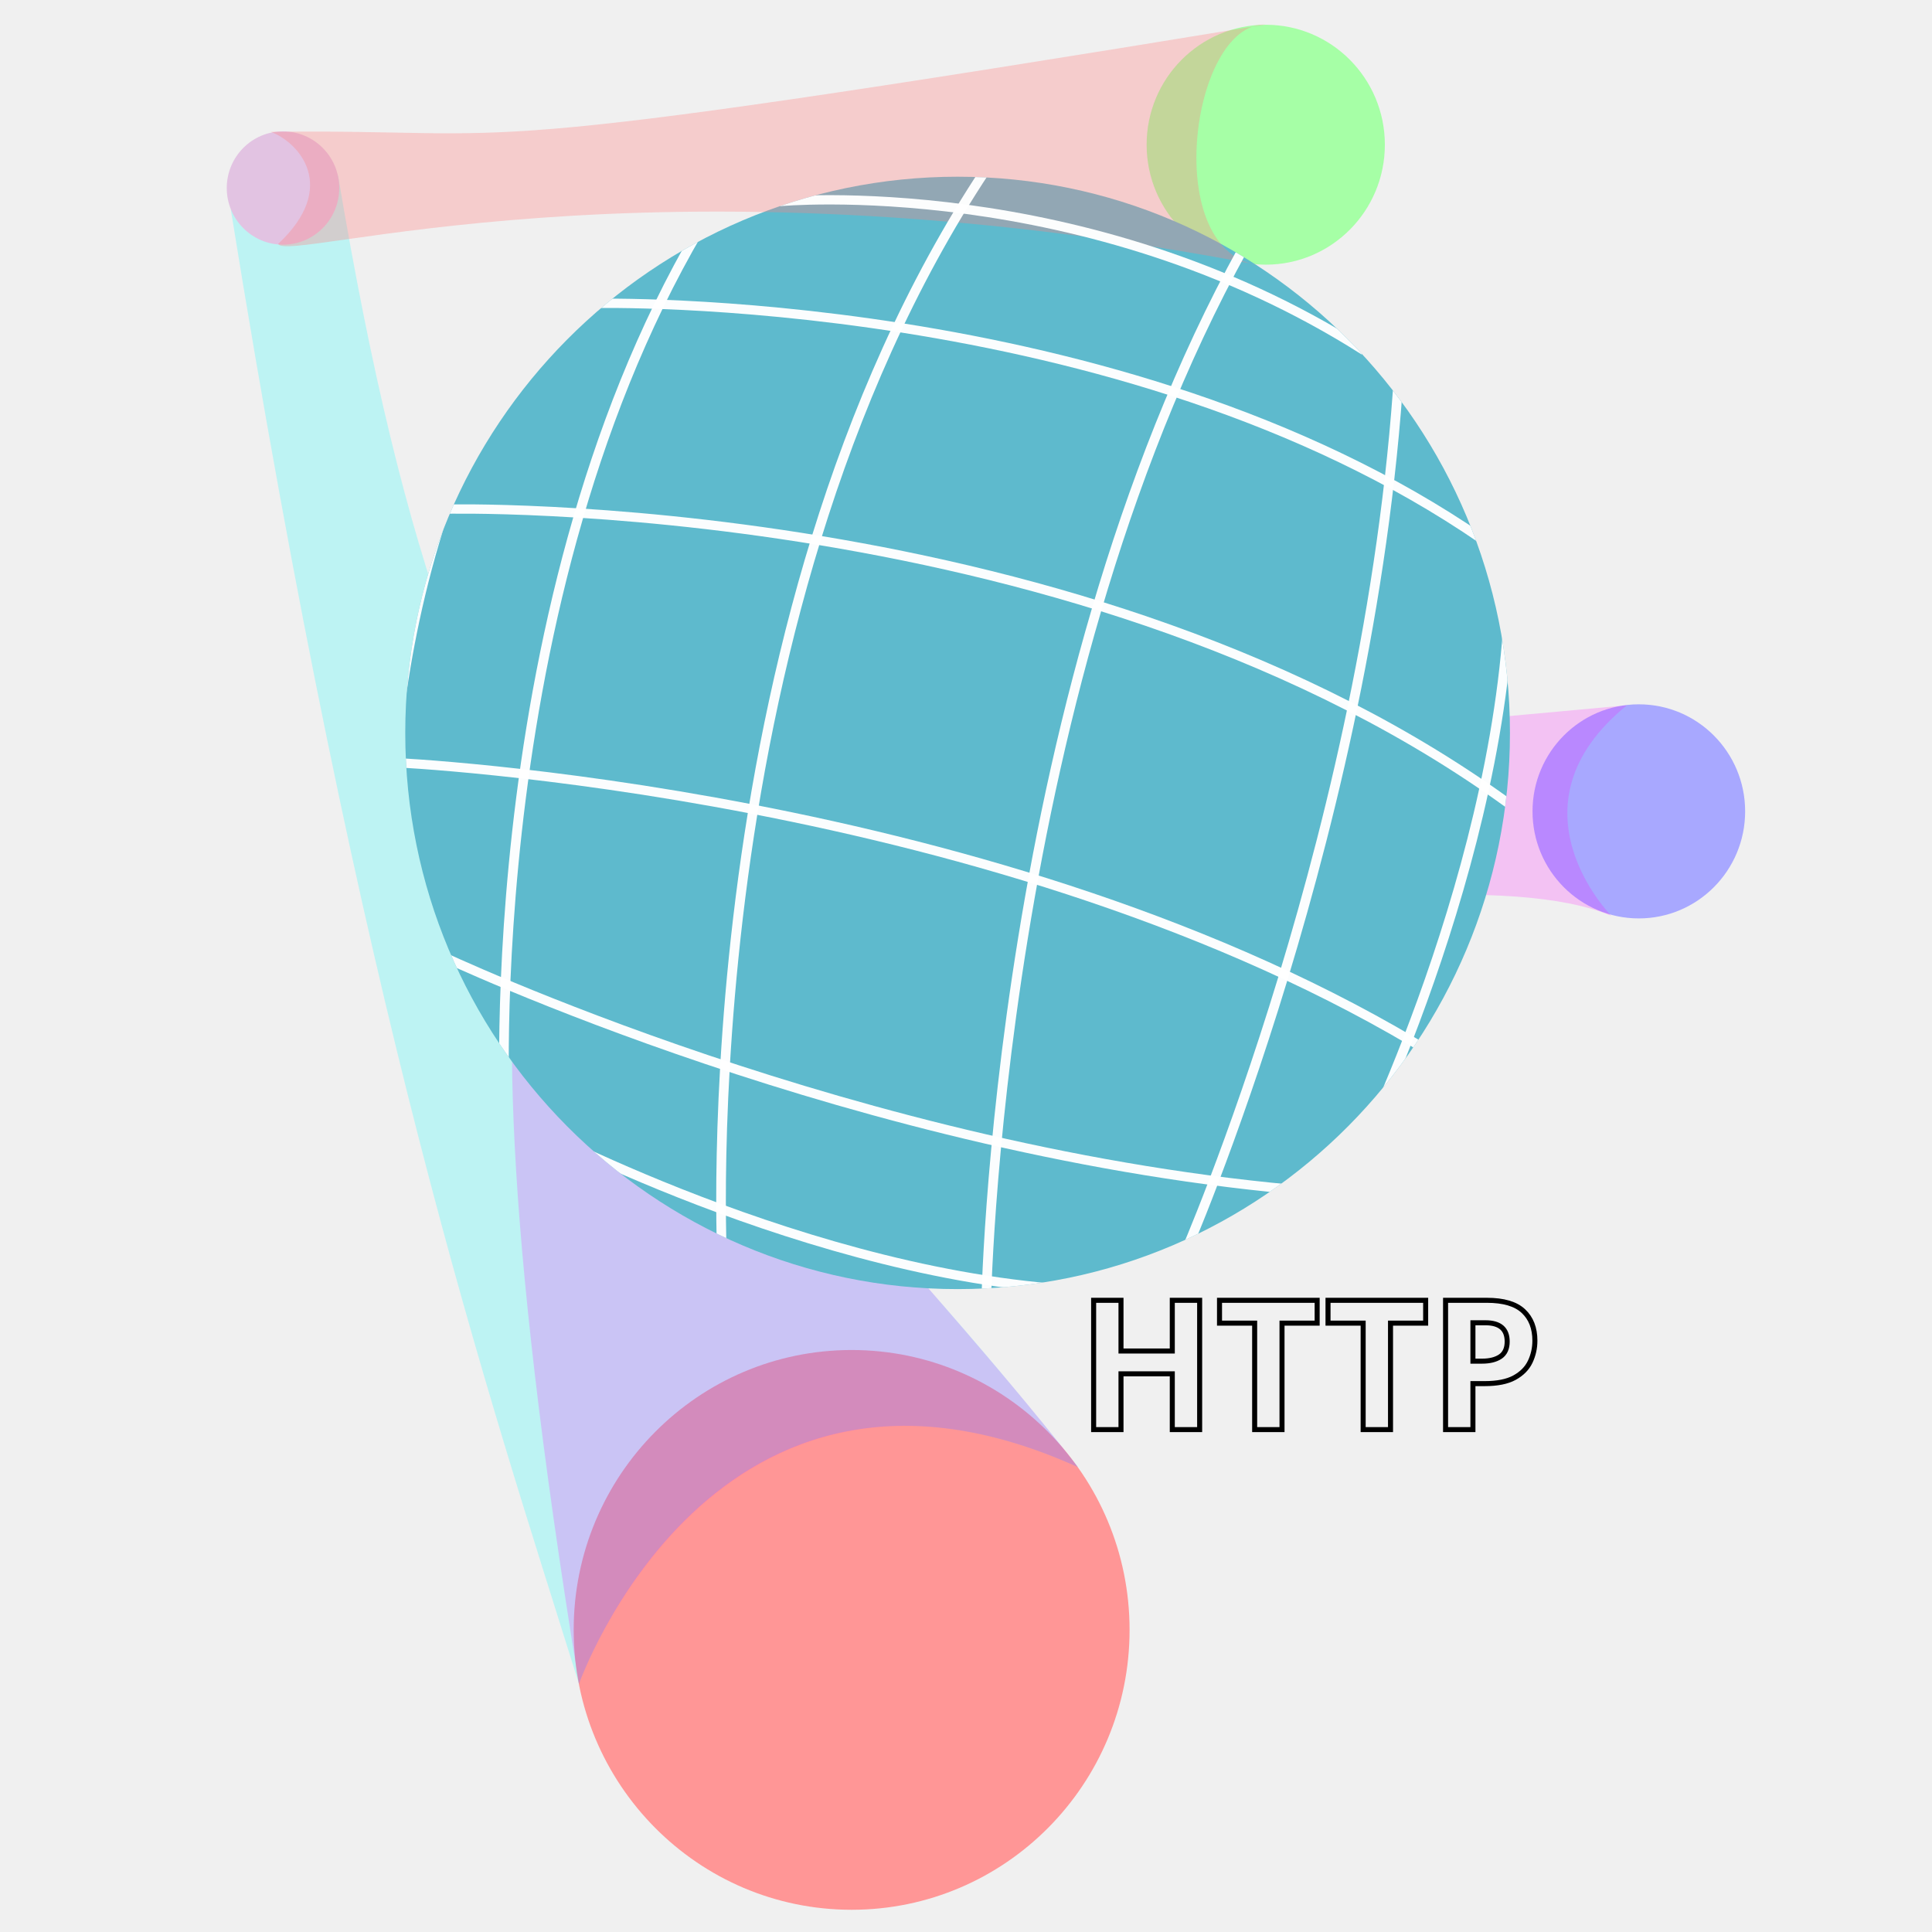
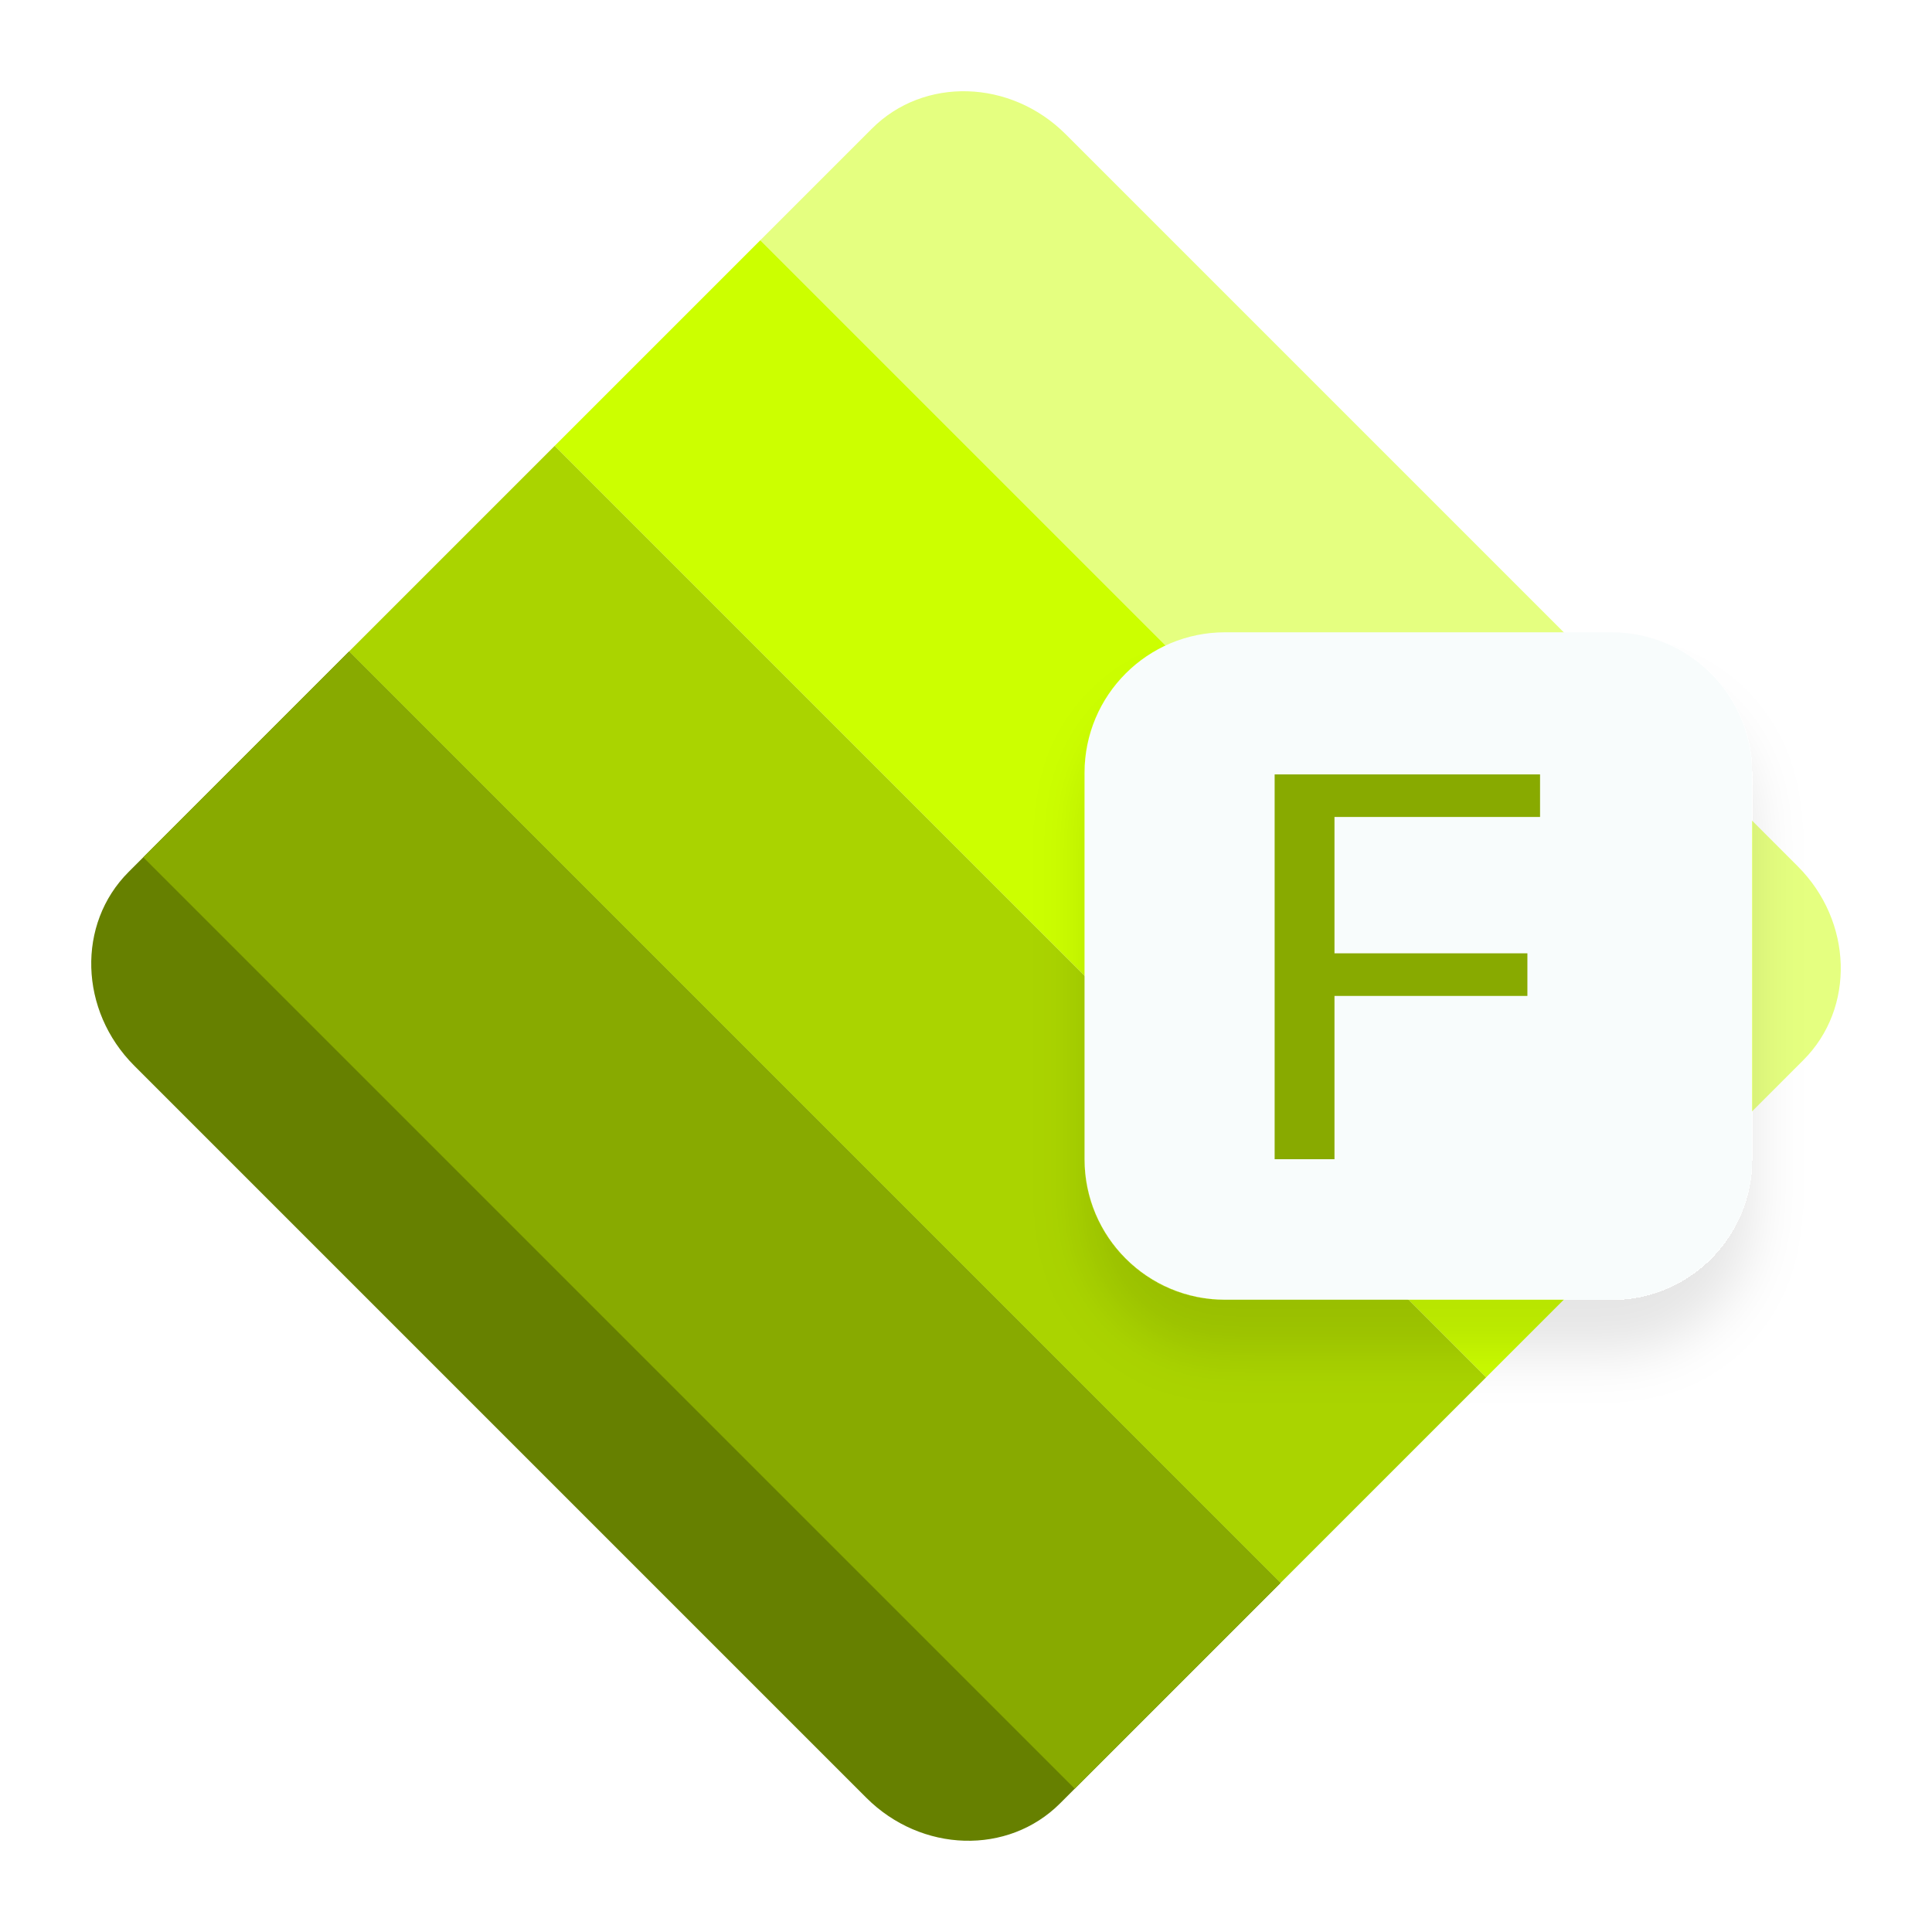
- <svg xmlns="http://www.w3.org/2000/svg" width="512" height="512" viewBox="0 0 135.467 135.467" version="1.1" id="svg1">
-   <defs id="defs1">
-     <rect x="294.776" y="342.619" width="161.278" height="33.953" id="rect1" />
-     <mask maskUnits="userSpaceOnUse" id="mask34">
-       <g id="g39">
-         <path style="opacity:1;fill:none;fill-opacity:1;stroke:#f9f9f9;stroke-width:0.265;stroke-linecap:butt;stroke-dasharray:none;stroke-opacity:1;paint-order:stroke fill markers" d="m 66.807,37.09 c 0,0 15.042,-0.36 25.379,6.703" id="path34" />
-         <path style="opacity:1;fill:none;fill-opacity:1;stroke:#f9f9f9;stroke-width:0.265;stroke-linecap:butt;stroke-dasharray:none;stroke-opacity:1;paint-order:stroke fill markers" d="m 72.081,34.194 c 0,0 8.73,-0.815 16.729,4.236" id="path35" />
-         <path style="opacity:1;fill:none;fill-opacity:1;stroke:#f9f9f9;stroke-width:0.265;stroke-linecap:butt;stroke-dasharray:none;stroke-opacity:1;paint-order:stroke fill markers" d="m 62.493,42.937 c 0,0 18.461,-0.466 30.715,8.561" id="path36" />
-         <path style="opacity:1;fill:none;fill-opacity:1;stroke:#f9f9f9;stroke-width:0.265;stroke-linecap:butt;stroke-dasharray:none;stroke-opacity:1;paint-order:stroke fill markers" d="m 61.038,50.14 c 0,0 17.474,0.771 29.775,8.301" id="path37" />
-         <path style="opacity:1;fill:none;fill-opacity:1;stroke:#f9f9f9;stroke-width:0.265;stroke-linecap:round;stroke-dasharray:none;stroke-opacity:1;paint-order:stroke fill markers" d="m 62.347,55.612 c 0,0 12.05,5.682 25.006,6.711" id="path38" />
-         <path style="opacity:1;fill:none;fill-opacity:1;stroke:#f9f9f9;stroke-width:0.265;stroke-linecap:butt;stroke-dasharray:none;stroke-opacity:1;paint-order:stroke fill markers" d="m 64.967,60.476 c 0,0 8.825,4.685 16.776,4.685" id="path39" />
-       </g>
-     </mask>
-     <mask maskUnits="userSpaceOnUse" id="mask41">
-       <circle style="fill:#ffffff;fill-opacity:1;stroke-width:0.265" id="circle41" cx="77.174" cy="49.298" r="15.809" mask="url(#mask34)" transform="matrix(-0.03124579,-1.024644,1.041007,-0.03263091,27.69692,129.875)" />
-     </mask>
-   </defs>
-   <g id="layer1">
-     <ellipse style="fill:#a6ffa6;fill-opacity:1;stroke-width:0.65" id="path3" cx="-88.751" cy="10.147" transform="scale(-1,1)" rx="8.352" ry="8.411" />
-     <ellipse style="opacity:1;fill:#a8a8ff;fill-opacity:1;stroke:none;stroke-width:0.65;stroke-linecap:butt;stroke-dasharray:none;stroke-opacity:1;paint-order:stroke fill markers" id="path42" cx="114.911" cy="56.891" rx="7.454" ry="7.506" />
-     <ellipse style="fill:#ff9696;fill-opacity:1;stroke-width:0.65" id="path2" cx="-59.714" cy="114.284" transform="scale(-1,1)" rx="19.489" ry="19.625" />
-     <path style="fill:#00ffff;fill-opacity:0.213;stroke-width:0.65" d="m 16.181,14.679 c 9.173,56.903 17.885,82.494 24.415,103.395 0,0 9.401,-26.78 35.004,-15.194 C 45.28,64.626 33.043,68.045 23.701,12.283 c 0,0 -2.071,5.599 -7.52,2.397 z" id="path7" />
-     <path style="opacity:1;fill:#ff00ff;fill-opacity:0.195;stroke:none;stroke-width:0.65;stroke-linecap:butt;stroke-dasharray:none;stroke-opacity:1;paint-order:stroke fill markers" d="M 40.594,118.074 C 29.737,51.662 41.1,56.075 41.1,56.075 c 0,0 68.682,-6.209 72.977,-6.625 -8.71,7.078 -1.097,14.764 -1.097,14.764 -13.635,-5.769 -64.264,7.2 -64.264,7.2 11.802,13.846 21.281,24.211 26.865,31.456 -25.522,-11.545 -34.987,15.204 -34.987,15.204 z" id="path41" />
-     <ellipse style="fill:#e2c3e2;fill-opacity:1;stroke-width:0.65" id="path1" cx="-19.844" cy="13.184" transform="scale(-1,1)" rx="3.944" ry="3.972" />
-     <ellipse style="fill:#5ebacd;fill-opacity:1;stroke-width:0.65" id="path8" cx="67.145" cy="51.39" rx="38.729" ry="38.999" />
-     <path style="fill:#ff8080;fill-opacity:0.324;stroke-width:0.651;stroke-dasharray:none" d="M 18.981,9.244 C 38.07,9.009 29.605,11.41 88.729,1.718 83.458,1.603 81.324,17.886 88.399,18.607 45.087,10.3 20.035,18.524 19.508,17.096 23.797,13.081 20.934,9.965 18.981,9.244 Z" id="path6" />
-     <circle style="fill:#ffffff;fill-opacity:1;stroke-width:0.265" id="circle40" cx="77.174" cy="49.298" r="15.809" mask="url(#mask41)" transform="matrix(2.449778,0,0,2.466906,-121.9146,-70.22299)" />
-     <circle style="fill:#ffffff;fill-opacity:1;stroke-width:0.265" id="circle34" cx="77.174" cy="49.298" r="15.809" mask="url(#mask34)" transform="matrix(2.449778,0,0,2.466906,-121.9146,-70.22299)" />
-     <text xml:space="preserve" transform="matrix(0.2645833,0,0,0.2645833,-2.450038,6.125094)" id="text1" style="font-weight:800;font-size:48px;line-height:0;font-family:'JetBrains Mono';-inkscape-font-specification:'JetBrains Mono Ultra-Bold';text-align:start;writing-mode:lr-tb;direction:ltr;white-space:pre;shape-inside:url(#rect1);display:inline;fill:none;stroke:#000000;stroke-width:1.333;paint-order:stroke fill markers">
-       <tspan x="294.775" y="355.71" id="tspan2">HTTP</tspan>
+ <svg xmlns="http://www.w3.org/2000/svg" width="440" height="440" viewBox="0 0 440 440" fill="none" version="1.1" id="svg17">
+   <rect width="440" height="440" fill="#ffffff" id="rect1" x="0" y="0" />
+   <g id="g1" transform="translate(-6.491341,15.51389)">
+     <path d="m 205.077,13.768 c 11.827,-11.827 31.578,-11.249 44.117,1.289 L 415.92,181.783 c 12.538,12.538 13.116,32.29 1.289,44.117 L 391.78,251.329 179.648,39.197 Z" fill="#71ccb9" id="path1" style="fill:#e5ff80;fill-opacity:1;stroke-width:0.974" />
+     <rect x="154.747" y="-99.314" width="300" height="66.246" fill="#5eb5c7" id="rect2" transform="rotate(45)" style="fill:#ccff00;stroke-width:0.974" />
+     <rect x="154.747" y="-33.068" width="300" height="66.246" fill="#54a9ce" id="rect3" transform="rotate(45)" style="fill:#aad400;fill-opacity:1;stroke-width:0.974" />
+     <path d="M 85.962,132.883 298.094,345.015 247.905,395.204 c -11.827,11.827 -31.579,11.249 -44.117,-1.289 L 37.062,227.189 C 24.524,214.651 23.947,194.899 35.773,183.072 Z" fill="#3786e3" id="path3" style="fill:#668000;stroke-width:0.974" />
+     <rect x="154.747" y="33.178" width="300" height="66.246" fill="#499cd5" id="rect4" transform="rotate(45)" style="fill:#88aa00;stroke-width:0.974" />
+   </g>
+   <g filter="url(#filter0_d_3_63)" id="g5">
+     <rect x="247" y="144" width="152" height="152" rx="32" fill="#f8fcfc" id="rect5" />
+     <text xml:space="preserve" style="font-weight:800;font-size:136.36px;line-height:0;font-family:'JetBrains Mono';-inkscape-font-specification:'JetBrains Mono Ultra-Bold';text-align:start;writing-mode:lr-tb;direction:ltr;text-anchor:start;display:inline;fill:#54a9ce;fill-opacity:1;stroke:none;stroke-width:1.894;paint-order:stroke fill markers" x="248.064" y="293.296" id="text1" transform="scale(1.110967,0.9001166)">
+       <tspan id="tspan1" x="248.064" y="293.296" style="font-style:normal;font-variant:normal;font-weight:300;font-stretch:normal;font-family:'JetBrains Mono';-inkscape-font-specification:'JetBrains Mono Light';fill:#88aa00;fill-opacity:1;stroke:none;stroke-width:1.894">F</tspan>
    </text>
  </g>
+   <defs id="defs17">
+     <filter id="filter0_d_3_63" x="235" y="144" width="176" height="176" filterUnits="userSpaceOnUse" color-interpolation-filters="sRGB">
+       <feFlood flood-opacity="0" result="BackgroundImageFix" id="feFlood8" />
+       <feColorMatrix in="SourceAlpha" type="matrix" values="0 0 0 0 0 0 0 0 0 0 0 0 0 0 0 0 0 0 127 0" result="hardAlpha" id="feColorMatrix8" />
+       <feOffset dy="12" id="feOffset8" />
+       <feGaussianBlur stdDeviation="6" id="feGaussianBlur8" />
+       <feComposite in2="hardAlpha" operator="out" id="feComposite8" />
+       <feColorMatrix type="matrix" values="0 0 0 0 0 0 0 0 0 0 0 0 0 0 0 0 0 0 0.1 0" id="feColorMatrix9" />
+       <feBlend mode="normal" in2="BackgroundImageFix" result="effect1_dropShadow_3_63" id="feBlend9" />
+       <feBlend mode="normal" in="SourceGraphic" in2="effect1_dropShadow_3_63" result="shape" id="feBlend10" />
+     </filter>
+   </defs>
</svg>
